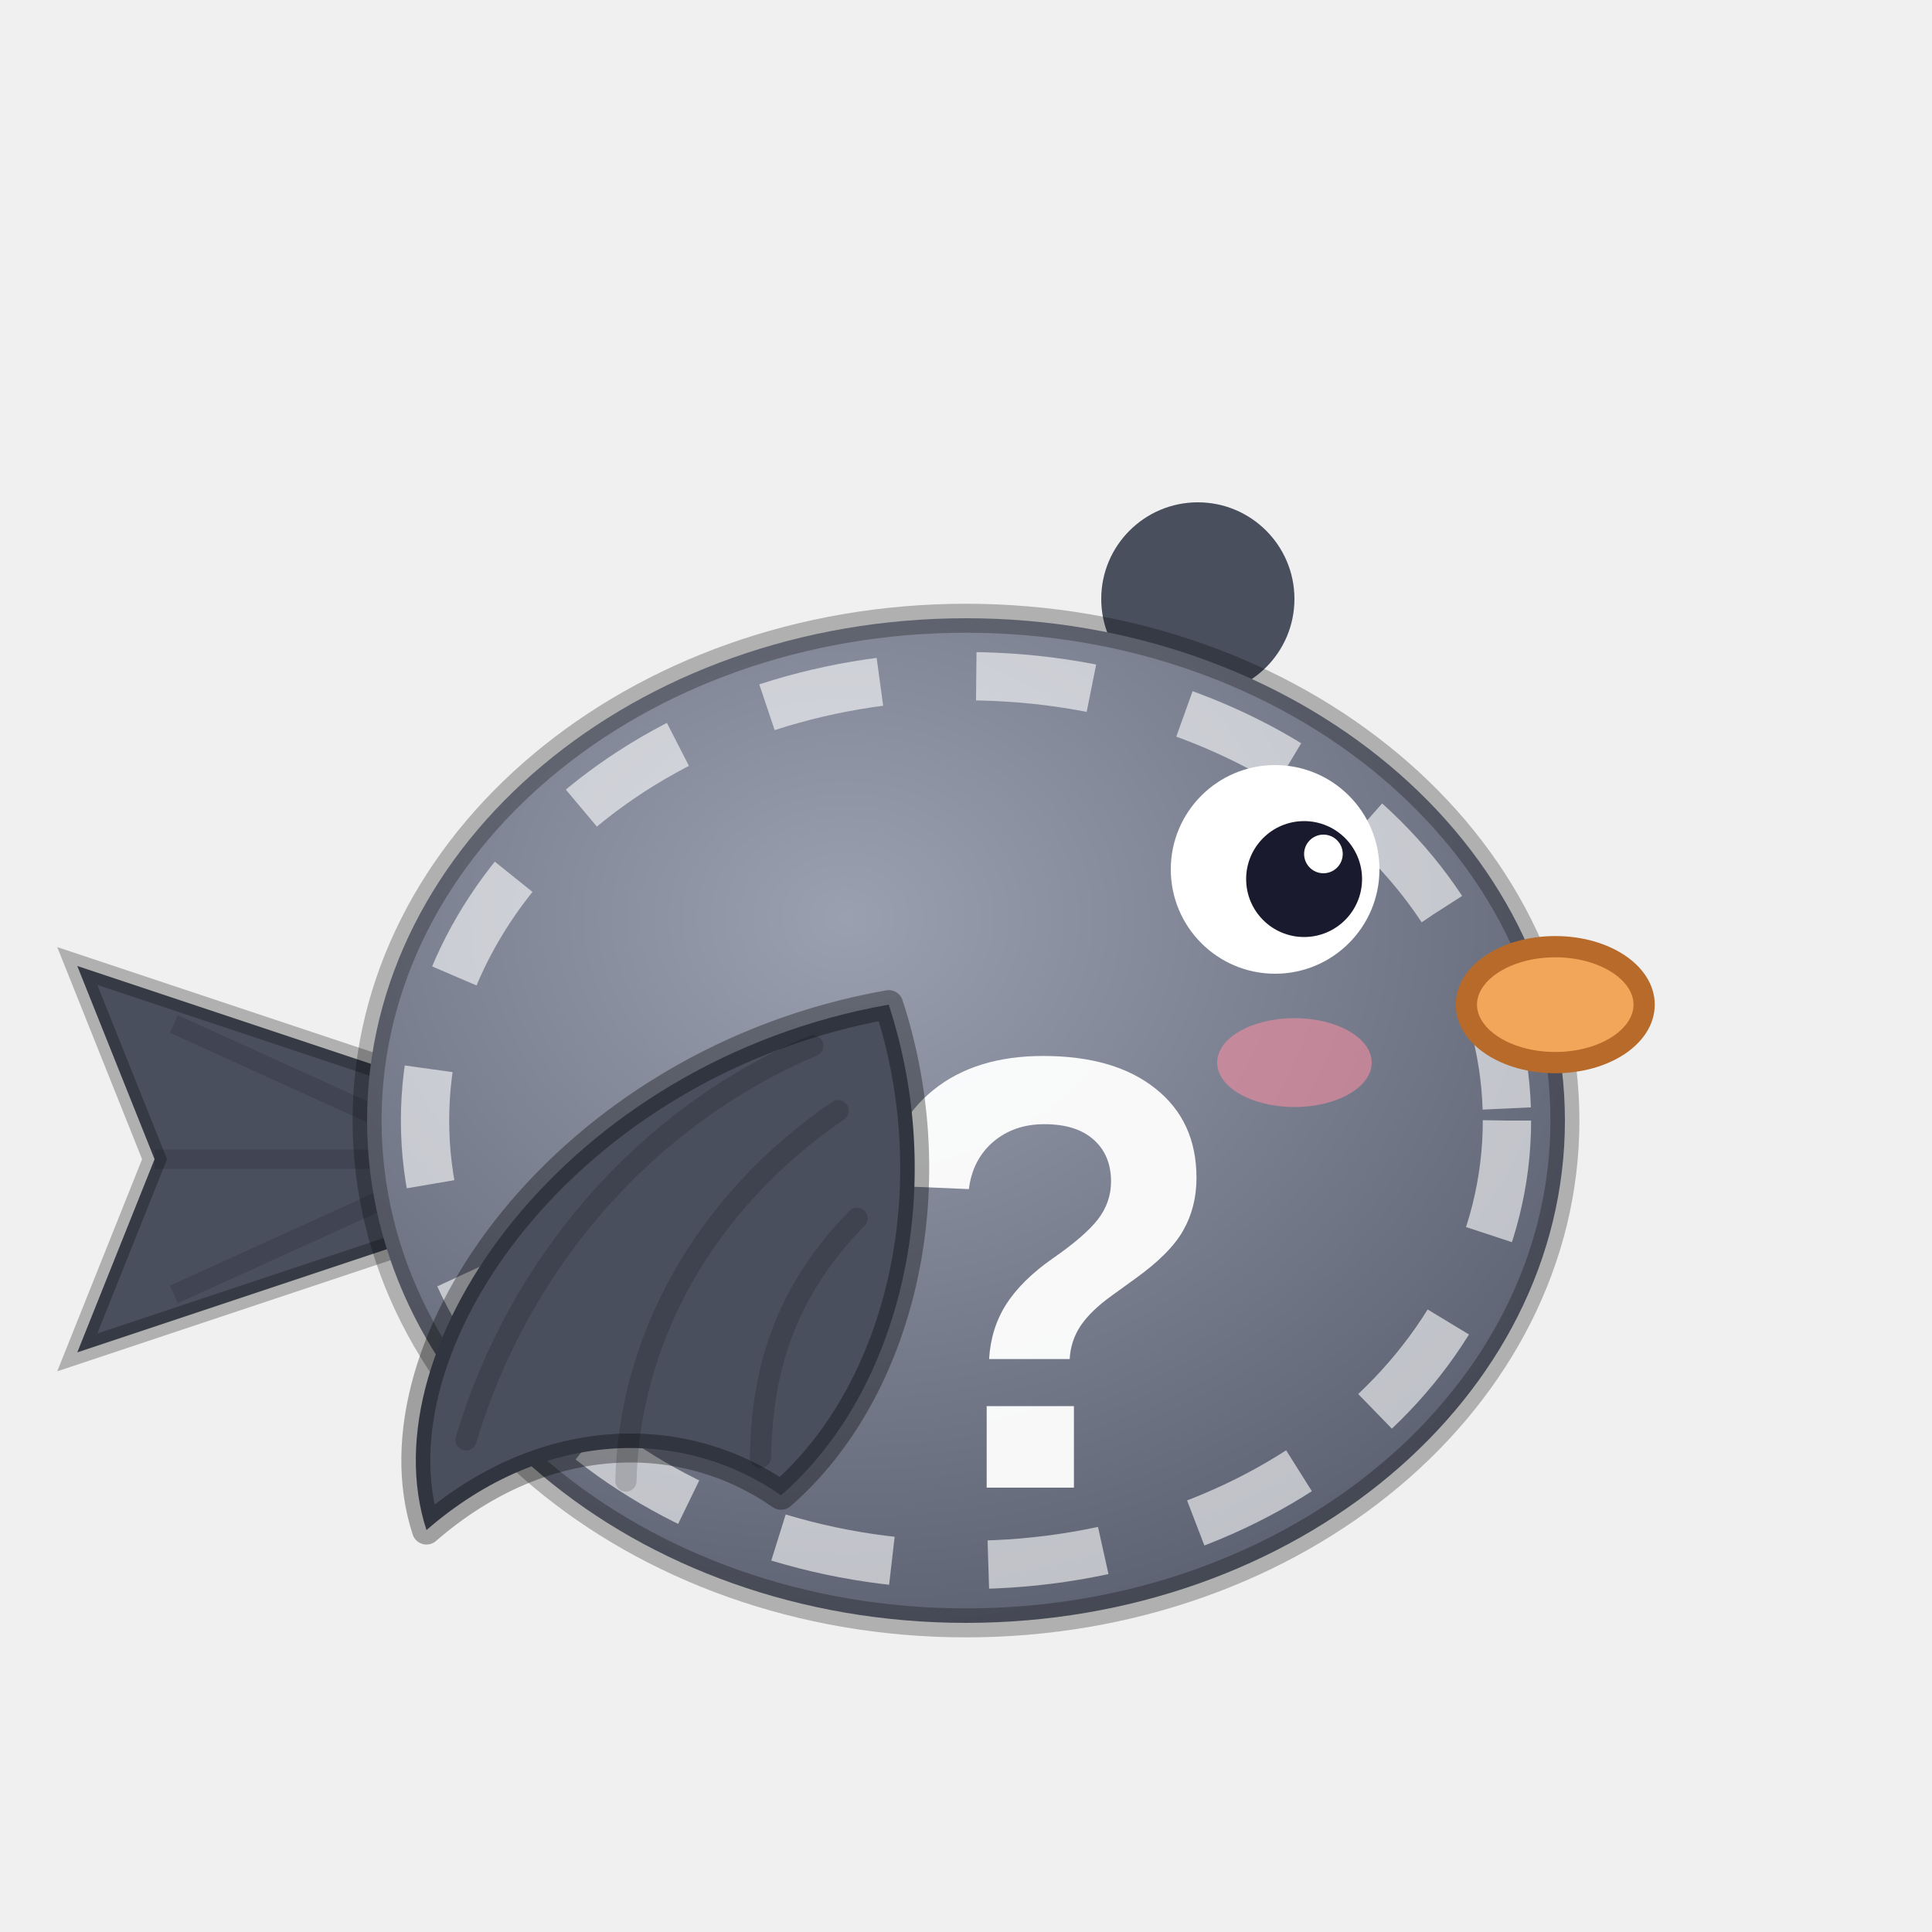
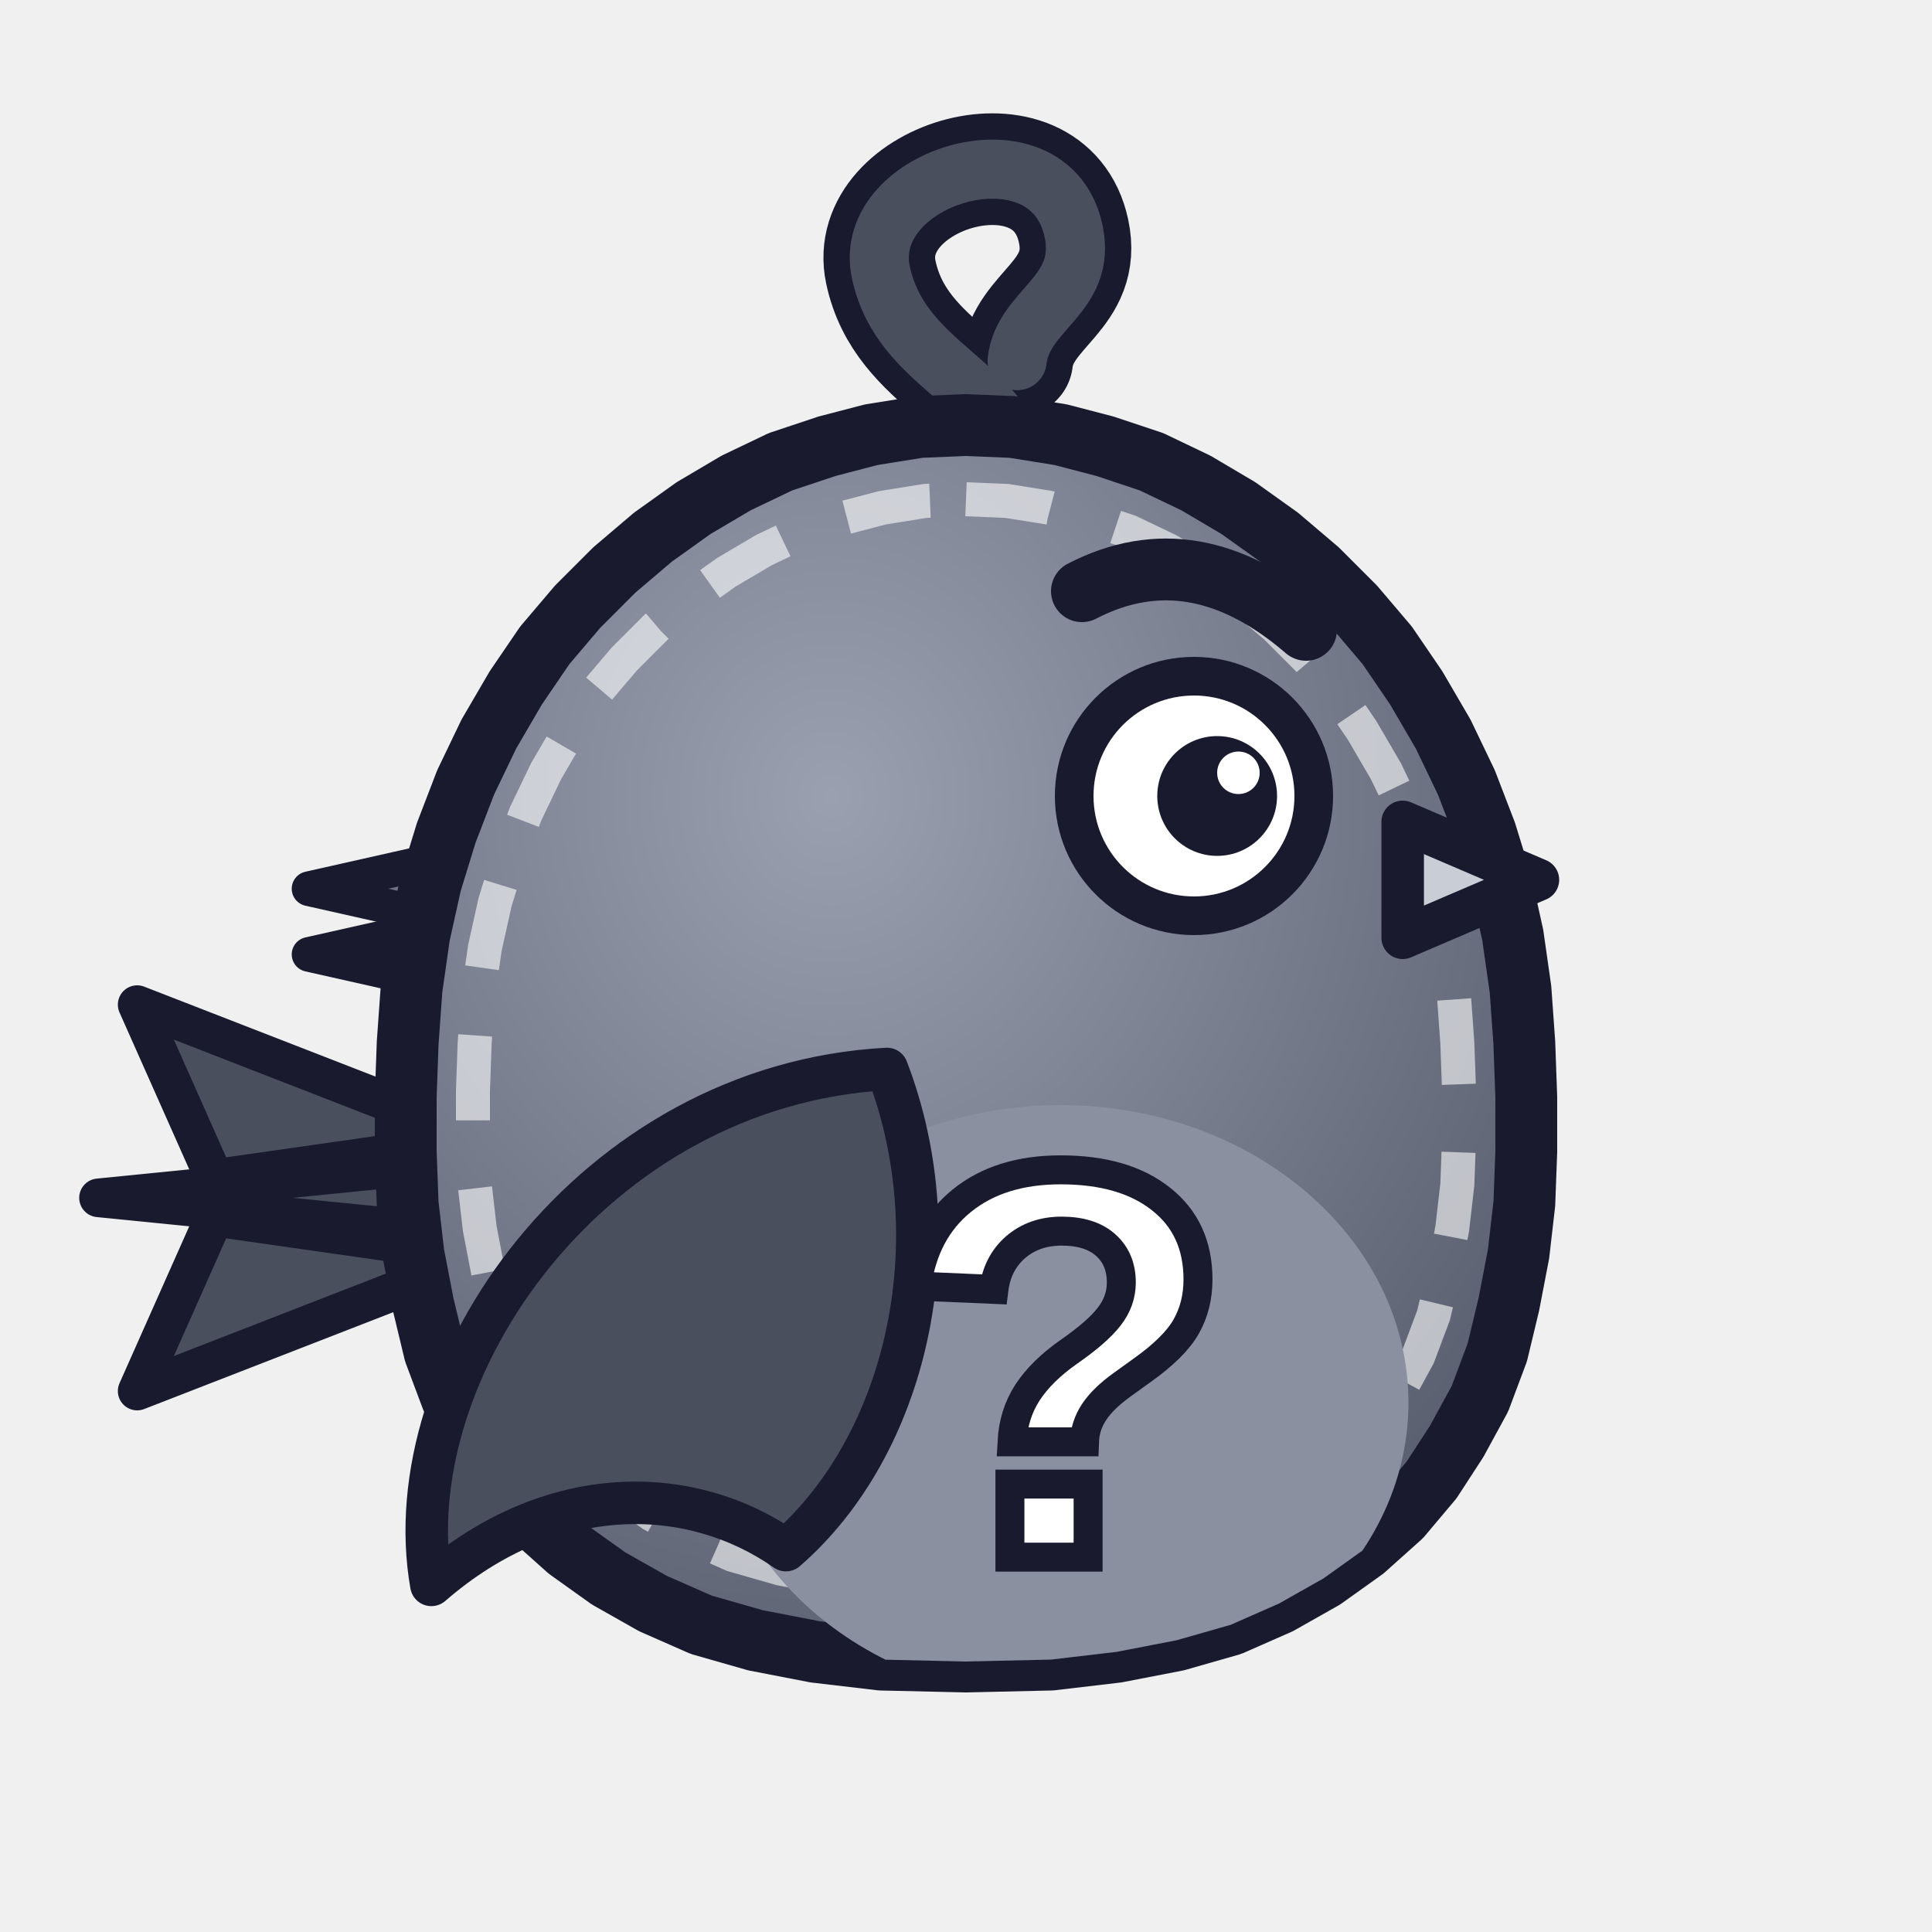
- <svg xmlns="http://www.w3.org/2000/svg" viewBox="0 0 100 100" data-kind="hidden" data-color="hidden" data-side-frame="1">
+ <svg xmlns="http://www.w3.org/2000/svg" viewBox="0 0 100 100" data-kind="hidden" data-color="hidden" data-side-frame="1" data-ver="5" data-character="물음표">
  <defs>
-     <radialGradient id="shb" cx="40%" cy="30%" r="75%">
+     <radialGradient id="gshidden" cx="38%" cy="30%" r="75%">
      <stop offset="0" stop-color="#9AA0B0" />
      <stop offset="1" stop-color="#5B6070" />
    </radialGradient>
+     <clipPath id="cshidden">
+       <path d="M50 22 52.4 22.1 54.9 22.5 57.2 23.1 59.6 23.9 61.9 25 64.1 26.3 66.2 27.8 68.2 29.5 70.1 31.4 71.8 33.4 73.3 35.6 74.7 38 75.9 40.5 76.9 43.1 77.7 45.7 78.3 48.4 78.7 51.2 78.9 54 79 56.8 79 59.6 78.9 62.3 78.6 64.9 78.1 67.5 77.5 70 76.6 72.4 75.4 74.6 74.1 76.6 72.5 78.5 70.6 80.2 68.5 81.7 66.2 83 63.7 84.1 60.9 84.9 57.8 85.5 54.4 85.9 50 86 45.6 85.9 42.2 85.5 39.1 84.9 36.3 84.1 33.8 83 31.5 81.7 29.4 80.2 27.5 78.5 25.9 76.6 24.6 74.6 23.4 72.4 22.5 70 21.9 67.5 21.4 64.9 21.1 62.3 21 59.6 21 56.8 21.1 54 21.3 51.2 21.7 48.4 22.3 45.7 23.1 43.1 24.1 40.5 25.3 38 26.7 35.6 28.2 33.4 29.9 31.4 31.8 29.5 33.8 27.8 35.9 26.3 38.1 25 40.4 23.9 42.8 23.1 45.1 22.5 47.6 22.1Z" />
+     </clipPath>
  </defs>
-   <path d="M22 56 L4 50 L8 60 L4 70 L22 64z" fill="#4A4F5E" stroke="#0004" stroke-width="1.2" />
-   <path d="M20 60 L8 60 M20 58 L9 53 M20 62 L9 67" stroke="#0003" stroke-width="1" opacity=".6" />
-   <circle cx="62" cy="31" r="5" fill="#4A4F5E" />
-   <ellipse cx="50" cy="58" rx="31" ry="26" fill="url(#shb)" stroke="#0004" stroke-width="1.5" />
-   <ellipse cx="50" cy="58" rx="28" ry="23" fill="none" stroke="#fff" stroke-opacity=".6" stroke-width="2.5" stroke-dasharray="6 5" />
-   <text x="54" y="77" text-anchor="middle" font-family="Arial Black,Arial,sans-serif" font-weight="900" font-size="32" fill="#fff" fill-opacity=".95">?</text>
-   <circle cx="66" cy="45" r="5.4" fill="#fff" />
-   <circle cx="67.5" cy="45.5" r="3" fill="#1A1A2E" />
-   <circle cx="68.5" cy="44.2" r="1" fill="#fff" />
-   <ellipse cx="80.5" cy="52" rx="4.6" ry="3" fill="#F2A65A" stroke="#B86A2A" stroke-width="1.1" />
-   <ellipse cx="67" cy="55" rx="4" ry="2.3" fill="#FF8FA3" opacity=".55" />
-   <g transform="rotate(-55 46 52)">
-     <path d="M46 52 C34 40 16 40 10 48 C18 50 22 56 22 62 C30 64 40 60 46 52z" fill="#4A4F5E" stroke="#0005" stroke-width="1.5" stroke-linejoin="round" />
-     <path d="M40 53 C32 50 24 51 18 55 M42 50 C34 45 24 44 15 47 M36 57 C30 56 26 58 23 60" fill="none" stroke="#0003" stroke-width="1.1" stroke-linecap="round" opacity=".75" />
+   <g fill="#4A4F5E" stroke="#1A1A2E" stroke-width="2" stroke-linejoin="round">
+     <path d="M25.1 59 L7.1 52 L11.1 61Z" />
+     <path d="M25.1 65 L7.1 72 L11.1 63Z" />
+     <path d="M25.1 60 L5.1 62 L25.1 64Z" />
  </g>
-   <g transform="translate(0 -3)" />
+   <g transform="translate(52.7 23) rotate(-12) scale(.85)">
+     <path d="M0 2 C0 -4 -6 -6 -6 -12 C-6 -18 6 -19 6 -12 C6 -8 2 -8 1 -5" fill="none" stroke="#1A1A2E" stroke-width="6.8" stroke-linecap="round" />
+     <path d="M0 2 C0 -4 -6 -6 -6 -12 C-6 -18 6 -19 6 -12 C6 -8 2 -8 1 -5" fill="none" stroke="#4A4F5E" stroke-width="3.6" stroke-linecap="round" />
+   </g>
+   <path transform="translate(0 -2)" d="M24 46.2 L16 48 L24 49.8Z" fill="#6E7486" stroke="#1A1A2E" stroke-width="1.8" stroke-linejoin="round" />
+   <path transform="translate(0 -2)" d="M24 49.6 L16 51.4 L24 53.2Z" fill="#6E7486" stroke="#1A1A2E" stroke-width="1.8" stroke-linejoin="round" />
+   <path d="M50 22 52.4 22.1 54.9 22.5 57.2 23.1 59.6 23.9 61.9 25 64.1 26.3 66.2 27.8 68.2 29.5 70.1 31.4 71.8 33.4 73.3 35.6 74.7 38 75.9 40.5 76.9 43.1 77.7 45.7 78.3 48.4 78.7 51.2 78.9 54 79 56.8 79 59.6 78.9 62.3 78.6 64.9 78.1 67.5 77.5 70 76.6 72.4 75.4 74.6 74.1 76.6 72.5 78.5 70.6 80.2 68.5 81.7 66.2 83 63.7 84.1 60.9 84.9 57.8 85.5 54.4 85.9 50 86 45.6 85.9 42.2 85.5 39.1 84.9 36.3 84.1 33.8 83 31.5 81.7 29.4 80.2 27.5 78.5 25.9 76.6 24.6 74.6 23.4 72.4 22.5 70 21.9 67.5 21.4 64.9 21.1 62.3 21 59.6 21 56.8 21.1 54 21.3 51.2 21.7 48.4 22.3 45.7 23.1 43.1 24.1 40.5 25.3 38 26.7 35.6 28.2 33.4 29.9 31.4 31.8 29.5 33.8 27.8 35.9 26.3 38.1 25 40.4 23.9 42.8 23.1 45.1 22.5 47.6 22.1Z" fill="url(#gshidden)" stroke="#1A1A2E" stroke-width="3.2" stroke-linejoin="round" />
+   <path d="M50 22 52.4 22.1 54.9 22.5 57.2 23.1 59.6 23.9 61.9 25 64.1 26.3 66.2 27.8 68.2 29.5 70.1 31.4 71.8 33.4 73.3 35.6 74.7 38 75.9 40.5 76.9 43.1 77.7 45.7 78.3 48.4 78.7 51.2 78.9 54 79 56.8 79 59.6 78.9 62.3 78.6 64.9 78.1 67.5 77.5 70 76.6 72.4 75.4 74.6 74.1 76.6 72.5 78.5 70.6 80.2 68.5 81.7 66.2 83 63.7 84.1 60.9 84.9 57.8 85.5 54.4 85.9 50 86 45.6 85.9 42.2 85.5 39.1 84.9 36.3 84.1 33.8 83 31.5 81.7 29.4 80.2 27.5 78.5 25.9 76.6 24.6 74.6 23.4 72.4 22.5 70 21.9 67.5 21.4 64.9 21.1 62.3 21 59.6 21 56.8 21.1 54 21.3 51.2 21.7 48.4 22.3 45.7 23.1 43.1 24.1 40.5 25.3 38 26.7 35.6 28.2 33.4 29.9 31.4 31.8 29.5 33.8 27.8 35.9 26.3 38.1 25 40.4 23.9 42.8 23.1 45.1 22.5 47.6 22.1Z" fill="none" stroke="#fff" stroke-opacity=".6" stroke-width="2" stroke-dasharray="5 4" transform="translate(50 54) scale(.88) translate(-50 -54)" />
+   <g clip-path="url(#cshidden)">
+     <ellipse cx="54.9" cy="72.6" rx="18" ry="15.4" fill="#8A90A0" />
+   </g>
+   <path d="M67.6 32.6 Q61.8 27.6 56 30.6" fill="none" stroke="#1A1A2E" stroke-width="3.2" stroke-linecap="round" />
+   <circle cx="61.8" cy="41.2" r="6.2" fill="#fff" stroke="#1A1A2E" stroke-width="2" />
+   <circle cx="63" cy="41.2" r="3.1" fill="#1A1A2E" />
+   <circle cx="64.1" cy="40" r="1.1" fill="#fff" />
+   <path d="M72.603 42.54 L79.603 45.54 L72.603 48.54Z" fill="#C9CDD6" stroke="#1A1A2E" stroke-width="2.2" stroke-linejoin="round" />
+   <path d="M72.603 42.54 L79.603 45.54 L72.603 48.54Z" fill="none" stroke="#fff" stroke-opacity=".0" />
+   <g transform="rotate(-55 47.4 53.2)">
+     <path d="M47.4 53.2 C38 41.2 20 41.2 12 49.2 C20 51.2 24 57.2 24 63.2 C32 65.2 42 61.2 47.4 53.2Z" transform="translate(-2.6 0)" fill="#4A4F5E" stroke="#1A1A2E" stroke-width="2.2" stroke-linejoin="round" />
+   </g>
+   <text x="54.9" y="80.6" text-anchor="middle" font-family="Arial Black,Arial,sans-serif" font-weight="900" font-size="28.7" fill="#fff" stroke="#1A1A2E" stroke-width="1.5">?</text>
</svg>
